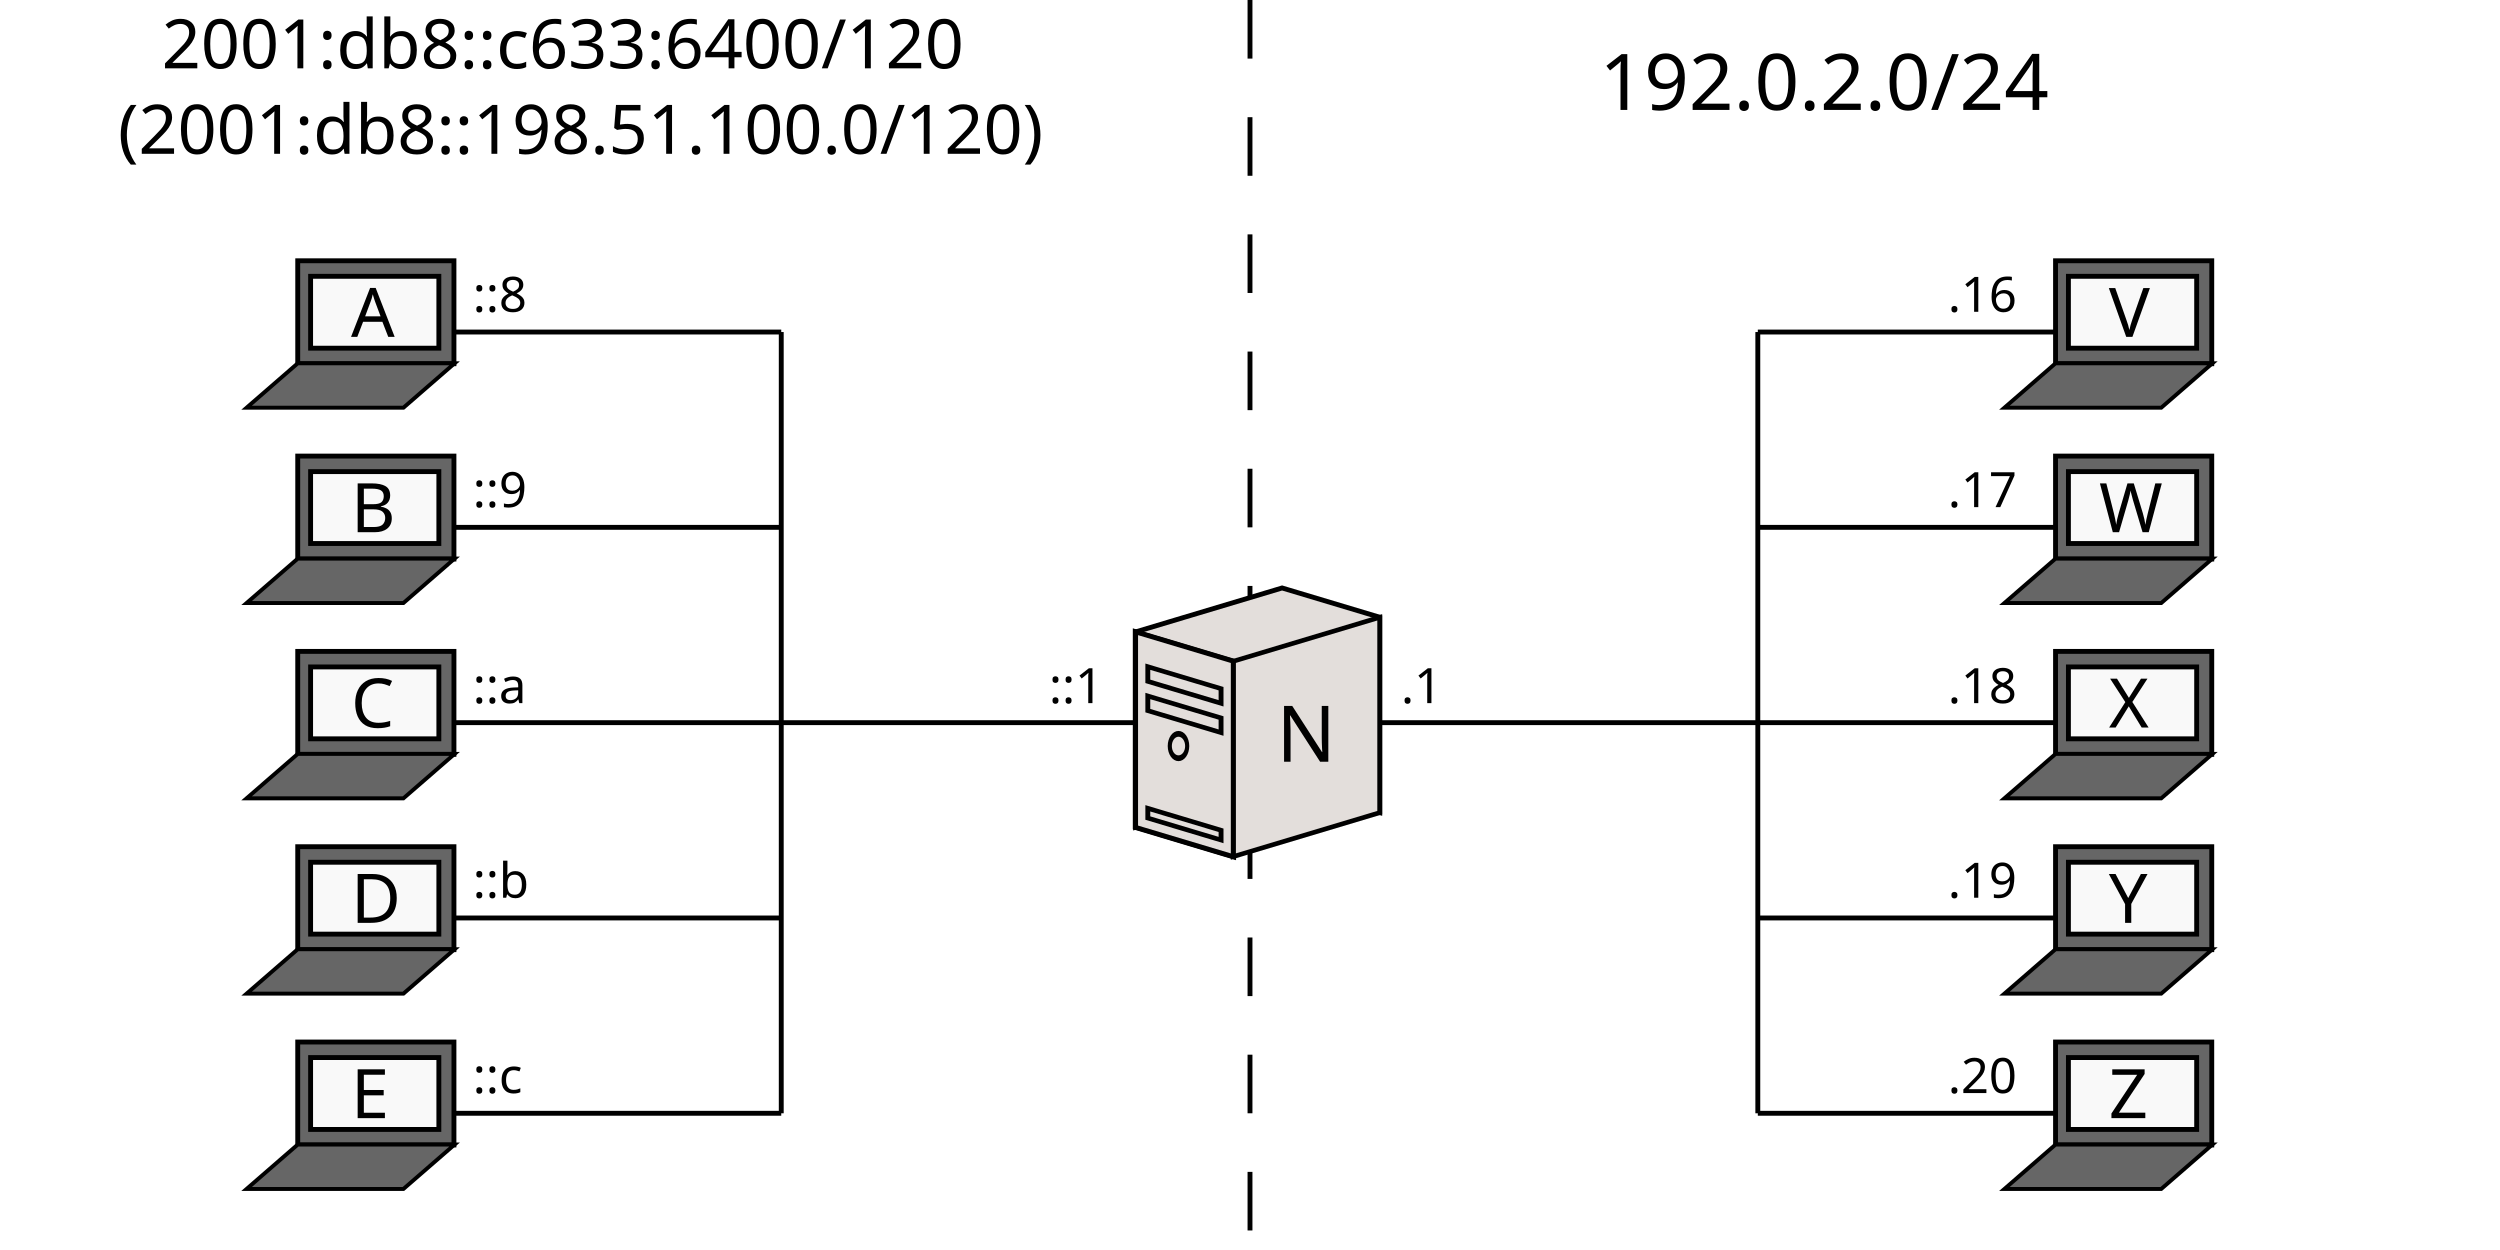
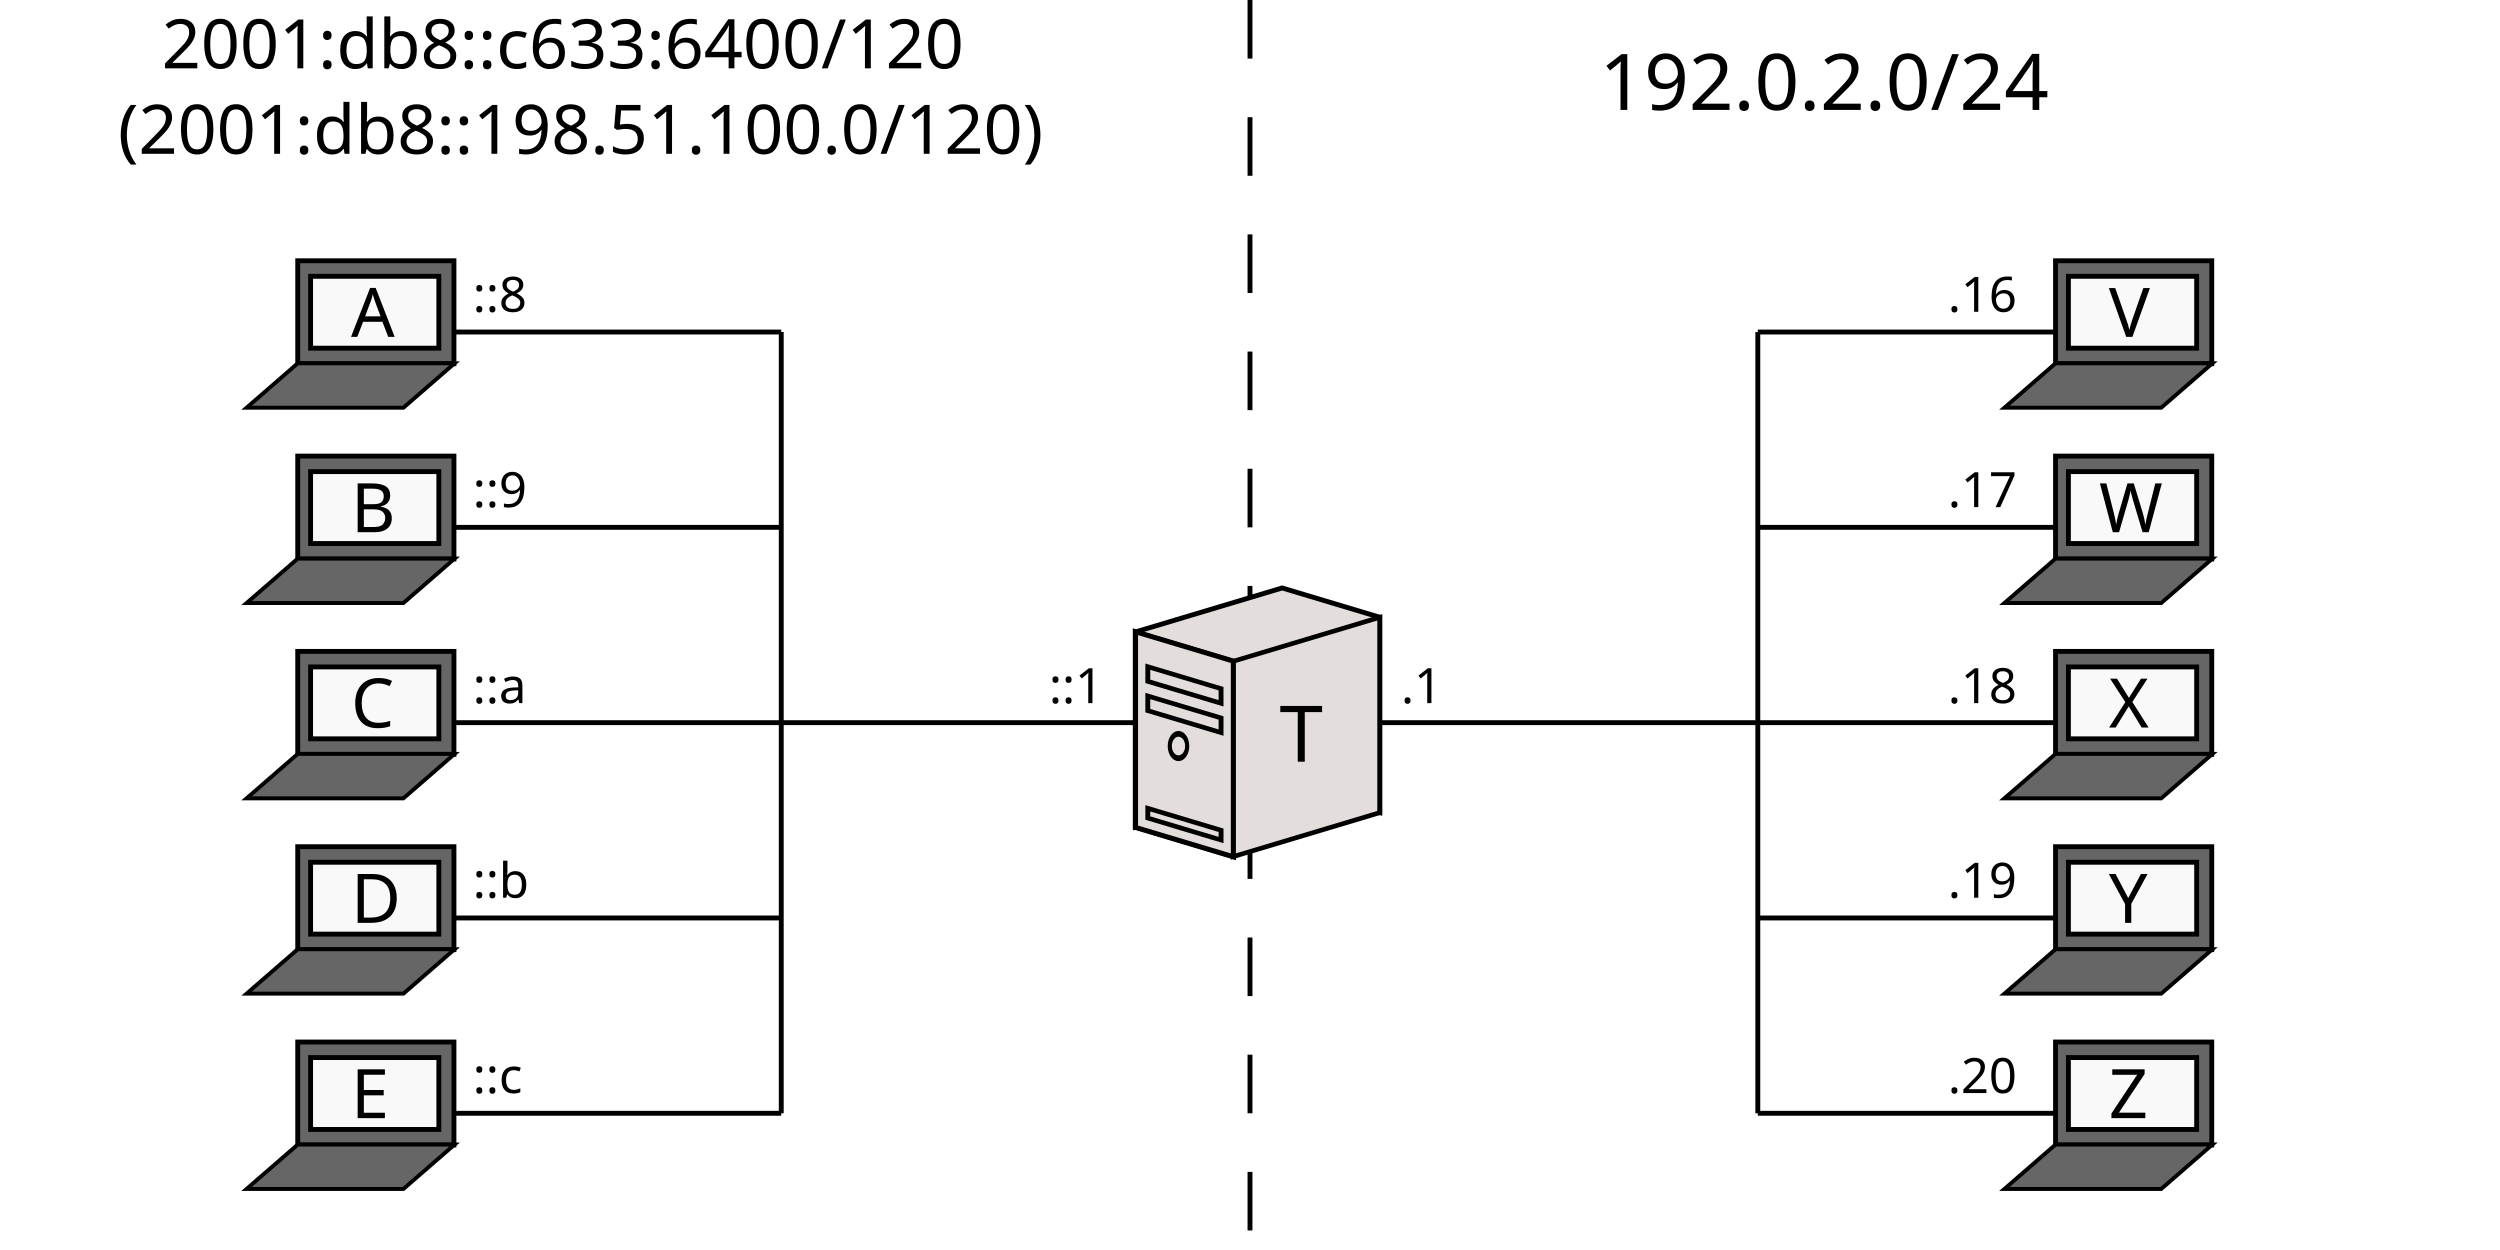
<svg xmlns="http://www.w3.org/2000/svg" xmlns:xlink="http://www.w3.org/1999/xlink" width="512" height="256" id="svg2" version="1.1">
  <defs id="defs4" />
  <g id="layer1" transform="translate(0,-796.3622)" style="display:inline">
    <path style="fill:none;stroke:#000000;stroke-width:1;stroke-linecap:butt;stroke-linejoin:miter;stroke-miterlimit:4;stroke-opacity:1;stroke-dasharray:12, 12;stroke-dashoffset:0" d="m 256,0 0,256" id="path3102" transform="translate(0,796.3622)" />
    <path style="fill:none;stroke:#000000;stroke-width:1px;stroke-linecap:butt;stroke-linejoin:miter;stroke-opacity:1" d="m 80,864.362 80,0" id="path3823" />
    <path id="path3827" d="m 80,904.362 80,0" style="fill:none;stroke:#000000;stroke-width:1px;stroke-linecap:butt;stroke-linejoin:miter;stroke-opacity:1" />
    <path style="fill:none;stroke:#000000;stroke-width:1px;stroke-linecap:butt;stroke-linejoin:miter;stroke-opacity:1" d="m 80,944.362 360,0" id="path3829" />
    <path id="path3831" d="m 80,984.362 80,0" style="fill:none;stroke:#000000;stroke-width:1px;stroke-linecap:butt;stroke-linejoin:miter;stroke-opacity:1" />
    <path style="fill:none;stroke:#000000;stroke-width:1px;stroke-linecap:butt;stroke-linejoin:miter;stroke-opacity:1" d="m 80,1024.362 80,0" id="path3833" />
    <g id="g3141" style="display:inline" transform="matrix(0.7270794,0,0,0.7270794,40.98127,58.80632)">
      <rect style="fill:#666666;stroke:#000000;stroke-width:1.375;stroke-miterlimit:4;stroke-dasharray:none" id="rect3143" width="44" height="29" x="27.5" y="163.5" transform="translate(0,924.3622)" />
      <rect style="fill:#666666;stroke:#000000;stroke-width:1.699;stroke-miterlimit:4;stroke-dasharray:none" id="rect3145" width="44.176" height="19.089" x="1313.716" y="1703.361" transform="matrix(1,0,-0.7551013,0.6556081,0,0)" />
      <rect transform="translate(0,924.3622)" style="fill:#f9f9f9;stroke:#000000;stroke-width:1.375;stroke-miterlimit:4;stroke-dasharray:none" id="rect3147" width="36.125" height="20.25" x="31.125" y="167.875" />
    </g>
    <g transform="translate(232.5723,722.1521)" style="display:inline" id="g4244">
      <path id="rect4226" d="m 30,194.625 -30,9 0,40 30,-9 20,6 0,-40 -20,-6 z" style="fill:#e3dedb;stroke:#000000;stroke-width:1;stroke-miterlimit:4;stroke-opacity:1;stroke-dasharray:none;stroke-dashoffset:0;display:inline" />
      <rect transform="matrix(1,0.3,0,1,0,-796.3622)" y="1000" x="0" height="40" width="20" id="rect4208" style="fill:#ffe680;stroke:#000000;stroke-width:1.145;stroke-miterlimit:4;stroke-opacity:1;stroke-dasharray:none;stroke-dashoffset:0;display:inline" />
      <rect style="fill:#e3dedb;stroke:#000000;stroke-width:1;stroke-miterlimit:4;stroke-opacity:1;stroke-dasharray:none;stroke-dashoffset:0;display:inline" id="rect4210" width="30" height="40" x="20" y="1012" transform="matrix(1,-0.3,0,1,0,-796.3622)" />
      <rect style="fill:#e3dedb;stroke:#000000;stroke-width:1;stroke-miterlimit:4;stroke-opacity:1;stroke-dasharray:none;stroke-dashoffset:0;display:inline" id="rect4234" width="20" height="40" x="0" y="1000" transform="matrix(1,0.3,0,1,0,-796.3622)" />
      <rect transform="matrix(1,0.3,0,1,0,0)" y="210" x="2.5" height="3" width="15" id="rect4236" style="fill:none;stroke:#000000;stroke-width:1;stroke-miterlimit:4;stroke-opacity:1;stroke-dasharray:none;stroke-dashoffset:0;display:inline" />
      <rect style="fill:none;stroke:#000000;stroke-width:1;stroke-miterlimit:4;stroke-opacity:1;stroke-dasharray:none;stroke-dashoffset:0;display:inline" id="rect4238" width="15" height="3" x="2.5" y="216" transform="matrix(1,0.3,0,1,0,0)" />
      <rect transform="matrix(1,0.3,0,1,0,0)" y="239" x="2.5" height="2" width="15" id="rect4240" style="fill:none;stroke:#000000;stroke-width:1;stroke-miterlimit:4;stroke-opacity:1;stroke-dasharray:none;stroke-dashoffset:0;display:inline" />
      <path transform="matrix(0.7130212,0,0,1,2.008852,0)" d="m 12,227 c 0,1.381 -1.119,2.5 -2.5,2.5 -1.381,0 -2.5,-1.119 -2.5,-2.5 0,-1.381 1.119,-2.5 2.5,-2.5 1.381,0 2.5,1.119 2.5,2.5 z" id="path4242" style="fill:none;stroke:#000000;stroke-width:1.184;stroke-miterlimit:4;stroke-opacity:1;stroke-dasharray:none;stroke-dashoffset:0" />
    </g>
    <use x="0" y="0" xlink:href="#g3141" id="use3813" transform="translate(0,40)" width="512" height="256" />
    <use height="256" width="512" transform="translate(0,80)" id="use3815" xlink:href="#g3141" y="0" x="0" />
    <use x="0" y="0" xlink:href="#g3141" id="use3817" transform="translate(0,120)" width="512" height="256" />
    <use height="256" width="512" transform="translate(0,160)" id="use3819" xlink:href="#g3141" y="0" x="0" />
    <path style="fill:none;stroke:#000000;stroke-width:1px;stroke-linecap:butt;stroke-linejoin:miter;stroke-opacity:1" d="m 160,1024.362 0,-160" id="path3825" />
    <text xml:space="preserve" style="font-size:10px;font-style:normal;font-weight:normal;line-height:125%;letter-spacing:0px;word-spacing:0px;fill:#000000;fill-opacity:1;stroke:none;font-family:Sans" x="96.828" y="860.221" id="text3835">
      <tspan id="tspan3837" x="96.828" y="860.221">::8</tspan>
    </text>
    <text id="text3839" y="900.221" x="96.828" style="font-size:10px;font-style:normal;font-weight:normal;line-height:125%;letter-spacing:0px;word-spacing:0px;fill:#000000;fill-opacity:1;stroke:none;font-family:Sans" xml:space="preserve">
      <tspan y="900.221" x="96.828" id="tspan3841">::9</tspan>
    </text>
    <text xml:space="preserve" style="font-size:10px;font-style:normal;font-weight:normal;line-height:125%;letter-spacing:0px;word-spacing:0px;fill:#000000;fill-opacity:1;stroke:none;font-family:Sans" x="96.828" y="940.362" id="text3843">
      <tspan id="tspan3845" x="96.828" y="940.362">::a</tspan>
    </text>
    <text id="text3847" y="980.221" x="96.828" style="font-size:10px;font-style:normal;font-weight:normal;line-height:125%;letter-spacing:0px;word-spacing:0px;fill:#000000;fill-opacity:1;stroke:none;font-family:Sans" xml:space="preserve">
      <tspan y="980.221" x="96.828" id="tspan3849">::b</tspan>
    </text>
    <text xml:space="preserve" style="font-size:10px;font-style:normal;font-weight:normal;line-height:125%;letter-spacing:0px;word-spacing:0px;fill:#000000;fill-opacity:1;stroke:none;font-family:Sans" x="96.828" y="1020.221" id="text3851">
      <tspan id="tspan3853" x="96.828" y="1020.221">::c</tspan>
    </text>
    <text id="text3855" y="940.362" x="214.828" style="font-size:10px;font-style:normal;font-weight:normal;line-height:125%;letter-spacing:0px;word-spacing:0px;fill:#000000;fill-opacity:1;stroke:none;font-family:Sans" xml:space="preserve">
      <tspan y="940.362" x="214.828" id="tspan3857">::1</tspan>
    </text>
    <text xml:space="preserve" style="font-size:10px;font-style:normal;font-weight:normal;line-height:125%;letter-spacing:0px;word-spacing:0px;fill:#000000;fill-opacity:1;stroke:none;font-family:Sans" x="286.931" y="940.362" id="text3859">
      <tspan id="tspan3861" x="286.931" y="940.362">.1</tspan>
    </text>
    <path id="path3032" d="m 360,864.362 80,0" style="fill:none;stroke:#000000;stroke-width:1px;stroke-linecap:butt;stroke-linejoin:miter;stroke-opacity:1" />
    <path style="fill:none;stroke:#000000;stroke-width:1px;stroke-linecap:butt;stroke-linejoin:miter;stroke-opacity:1" d="m 360,904.362 80,0" id="path3034" />
    <path style="fill:none;stroke:#000000;stroke-width:1px;stroke-linecap:butt;stroke-linejoin:miter;stroke-opacity:1" d="m 360,984.362 80,0" id="path3036" />
    <path id="path3038" d="m 360,1024.362 80,0" style="fill:none;stroke:#000000;stroke-width:1px;stroke-linecap:butt;stroke-linejoin:miter;stroke-opacity:1" />
    <path id="path3040" d="m 360,1024.362 0,-160" style="fill:none;stroke:#000000;stroke-width:1px;stroke-linecap:butt;stroke-linejoin:miter;stroke-opacity:1" />
    <use x="0" y="0" xlink:href="#g3141" id="use3022" transform="translate(360,0)" width="512" height="256" />
    <use x="0" y="0" xlink:href="#use3813" id="use3024" transform="translate(360,0)" width="512" height="256" />
    <use x="0" y="0" xlink:href="#use3815" id="use3026" transform="translate(360,0)" width="512" height="256" />
    <use x="0" y="0" xlink:href="#use3817" id="use3028" transform="translate(360,0)" width="512" height="256" />
    <use x="0" y="0" xlink:href="#use3819" id="use3030" transform="translate(360,0)" width="512" height="256" />
    <text xml:space="preserve" style="font-size:14px;font-style:normal;font-weight:normal;line-height:125%;letter-spacing:0px;word-spacing:0px;fill:#000000;fill-opacity:1;stroke:none;font-family:Sans" x="71.891" y="865.362" id="text3042">
      <tspan id="tspan3044" x="71.891" y="865.362">A</tspan>
    </text>
    <text id="text3046" y="905.362" x="71.891" style="font-size:14px;font-style:normal;font-weight:normal;line-height:125%;letter-spacing:0px;word-spacing:0px;fill:#000000;fill-opacity:1;stroke:none;font-family:Sans" xml:space="preserve">
      <tspan y="905.362" x="71.891" id="tspan3048">B</tspan>
    </text>
    <text xml:space="preserve" style="font-size:14px;font-style:normal;font-weight:normal;line-height:125%;letter-spacing:0px;word-spacing:0px;fill:#000000;fill-opacity:1;stroke:none;font-family:Sans" x="71.891" y="945.362" id="text3050">
      <tspan id="tspan3052" x="71.891" y="945.362">C</tspan>
    </text>
    <text id="text3054" y="985.362" x="71.891" style="font-size:14px;font-style:normal;font-weight:normal;line-height:125%;letter-spacing:0px;word-spacing:0px;fill:#000000;fill-opacity:1;stroke:none;font-family:Sans" xml:space="preserve">
      <tspan y="985.362" x="71.891" id="tspan3056">D</tspan>
    </text>
    <text xml:space="preserve" style="font-size:14px;font-style:normal;font-weight:normal;line-height:125%;letter-spacing:0px;word-spacing:0px;fill:#000000;fill-opacity:1;stroke:none;font-family:Sans" x="71.891" y="1025.362" id="text3058">
      <tspan id="tspan3060" x="71.891" y="1025.362">E</tspan>
    </text>
    <text id="text3062" y="865.362" x="431.891" style="font-size:14px;font-style:normal;font-weight:normal;line-height:125%;letter-spacing:0px;word-spacing:0px;fill:#000000;fill-opacity:1;stroke:none;font-family:Sans" xml:space="preserve">
      <tspan y="865.362" x="431.891" id="tspan3064">V</tspan>
    </text>
    <text xml:space="preserve" style="font-size:14px;font-style:normal;font-weight:normal;line-height:125%;letter-spacing:0px;word-spacing:0px;fill:#000000;fill-opacity:1;stroke:none;font-family:Sans" x="429.891" y="905.362" id="text3066">
      <tspan id="tspan3068" x="429.891" y="905.362">W</tspan>
    </text>
    <text id="text3070" y="945.362" x="431.891" style="font-size:14px;font-style:normal;font-weight:normal;line-height:125%;letter-spacing:0px;word-spacing:0px;fill:#000000;fill-opacity:1;stroke:none;font-family:Sans" xml:space="preserve">
      <tspan y="945.362" x="431.891" id="tspan3072">X</tspan>
    </text>
    <text xml:space="preserve" style="font-size:14px;font-style:normal;font-weight:normal;line-height:125%;letter-spacing:0px;word-spacing:0px;fill:#000000;fill-opacity:1;stroke:none;font-family:Sans" x="431.891" y="985.362" id="text3074">
      <tspan id="tspan3076" x="431.891" y="985.362">Y</tspan>
    </text>
    <text id="text3078" y="1025.362" x="431.891" style="font-size:14px;font-style:normal;font-weight:normal;line-height:125%;letter-spacing:0px;word-spacing:0px;fill:#000000;fill-opacity:1;stroke:none;font-family:Sans" xml:space="preserve">
      <tspan y="1025.362" x="431.891" id="tspan3080">Z</tspan>
    </text>
    <text id="text3082" y="860.221" x="398.931" style="font-size:10px;font-style:normal;font-weight:normal;line-height:125%;letter-spacing:0px;word-spacing:0px;fill:#000000;fill-opacity:1;stroke:none;font-family:Sans" xml:space="preserve">
      <tspan y="860.221" x="398.931" id="tspan3084">.16</tspan>
    </text>
    <text xml:space="preserve" style="font-size:10px;font-style:normal;font-weight:normal;line-height:125%;letter-spacing:0px;word-spacing:0px;fill:#000000;fill-opacity:1;stroke:none;font-family:Sans" x="398.931" y="900.221" id="text3086">
      <tspan id="tspan3088" x="398.931" y="900.221">.17</tspan>
    </text>
    <text id="text3090" y="940.362" x="398.931" style="font-size:10px;font-style:normal;font-weight:normal;line-height:125%;letter-spacing:0px;word-spacing:0px;fill:#000000;fill-opacity:1;stroke:none;font-family:Sans" xml:space="preserve">
      <tspan y="940.362" x="398.931" id="tspan3092">.18</tspan>
    </text>
    <text xml:space="preserve" style="font-size:10px;font-style:normal;font-weight:normal;line-height:125%;letter-spacing:0px;word-spacing:0px;fill:#000000;fill-opacity:1;stroke:none;font-family:Sans" x="398.931" y="980.221" id="text3094">
      <tspan id="tspan3096" x="398.931" y="980.221">.19</tspan>
    </text>
    <text id="text3098" y="1020.221" x="398.931" style="font-size:10px;font-style:normal;font-weight:normal;line-height:125%;letter-spacing:0px;word-spacing:0px;fill:#000000;fill-opacity:1;stroke:none;font-family:Sans" xml:space="preserve">
      <tspan y="1020.221" x="398.931" id="tspan3100">.20</tspan>
    </text>
    <text id="text3876" y="818.878" x="384" style="font-size:16px;font-style:normal;font-weight:normal;text-align:center;line-height:125%;letter-spacing:0px;word-spacing:0px;text-anchor:middle;fill:#000000;fill-opacity:1;stroke:none;font-family:Sans" xml:space="preserve">
      <tspan y="818.878" x="384" id="tspan3878">192.0.2.0/24</tspan>
    </text>
-     <text id="text3880" y="952.362" x="261.43" style="font-size:16px;font-style:normal;font-weight:normal;line-height:125%;letter-spacing:0px;word-spacing:0px;fill:#000000;fill-opacity:1;stroke:none;font-family:Sans" xml:space="preserve">
-       <tspan y="952.362" x="261.43" id="tspan3882">N</tspan>
+     <text id="text3880" y="952.362" x="262.047" style="font-size:16px;font-style:normal;font-weight:normal;line-height:125%;letter-spacing:0px;word-spacing:0px;fill:#000000;fill-opacity:1;stroke:none;font-family:Sans" xml:space="preserve">
+       <tspan y="952.362" x="262.047" id="tspan3882">T</tspan>
    </text>
    <text id="text3876-1" y="810.362" x="128" style="font-size:14px;font-style:normal;font-weight:normal;text-align:center;line-height:125%;letter-spacing:0px;word-spacing:0px;text-anchor:middle;fill:#000000;fill-opacity:1;stroke:none;display:inline;font-family:Sans" xml:space="preserve">
      <tspan y="810.362" x="128" id="tspan3878-0">2001:db8::c633:6400/120</tspan>
      <tspan y="827.862" x="128" id="tspan3066">(2001:db8::198.51.100.0/120)</tspan>
    </text>
  </g>
</svg>
